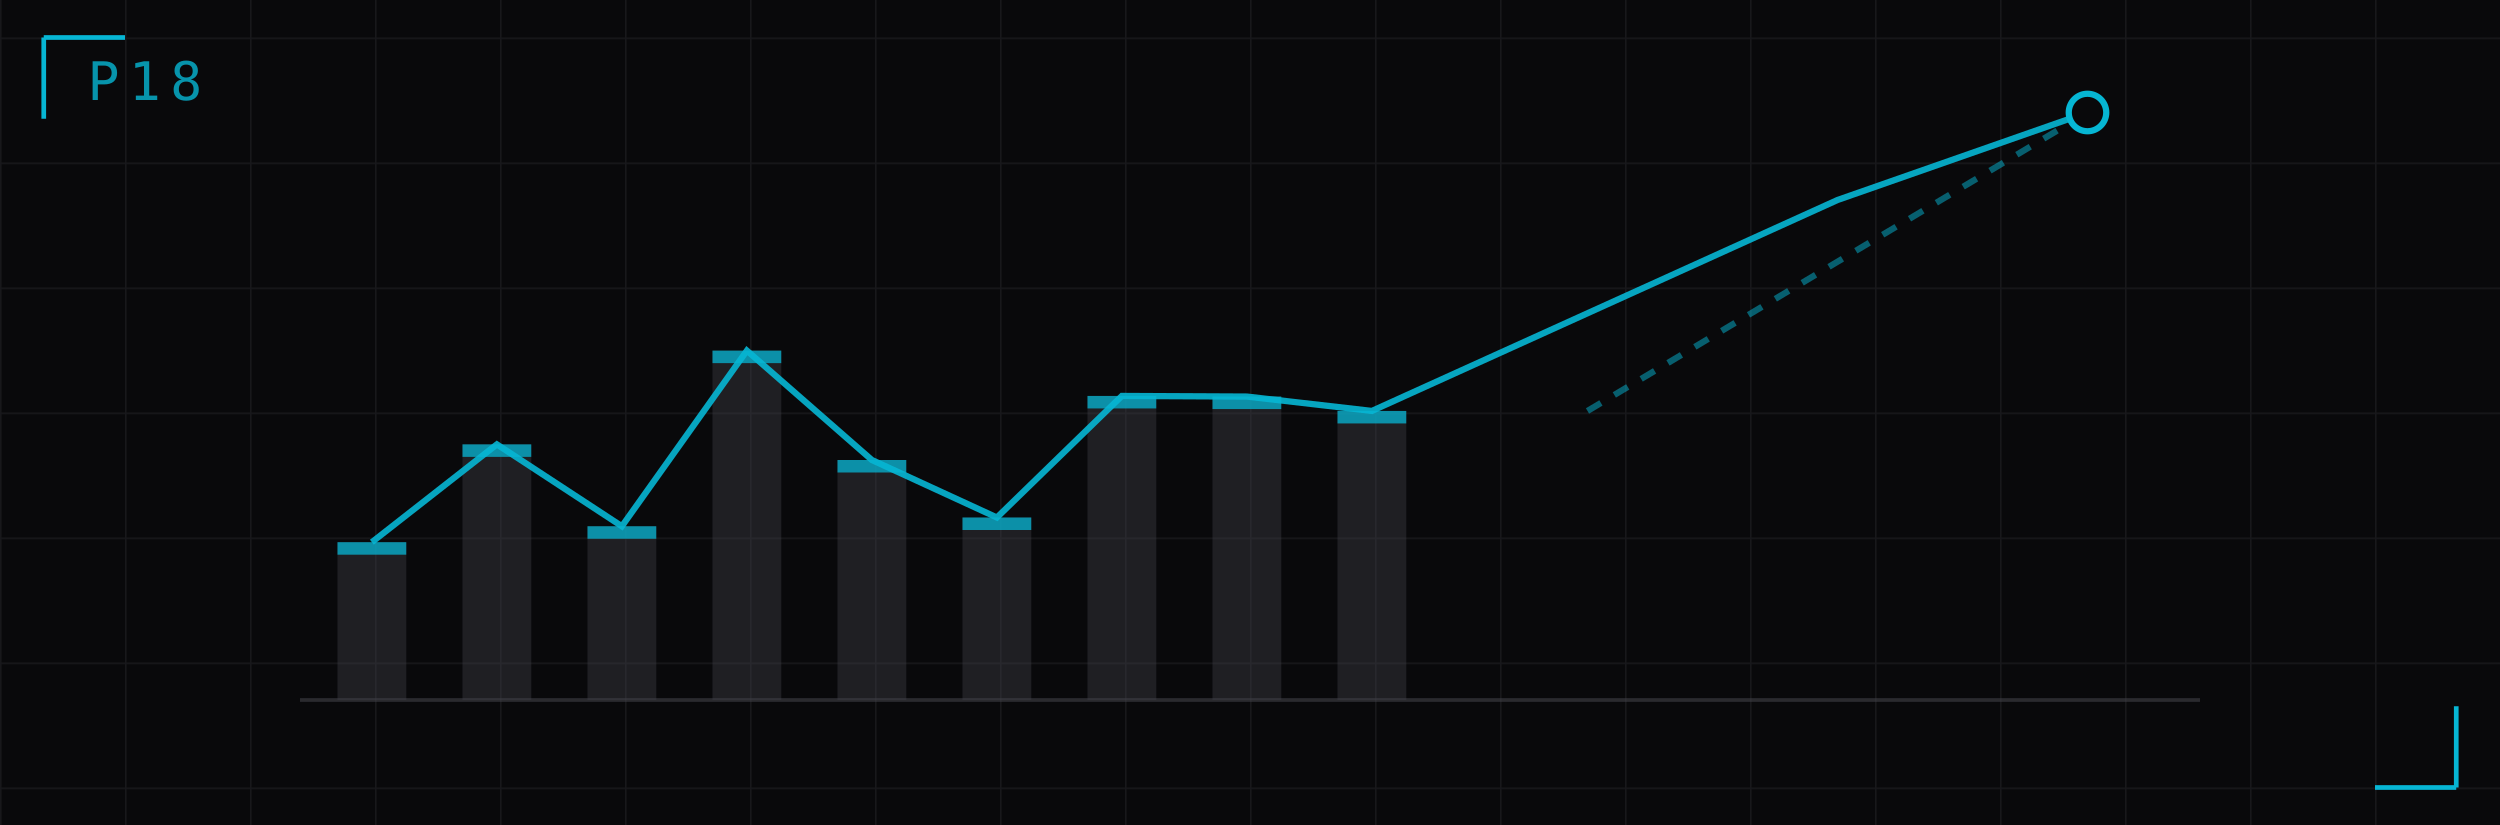
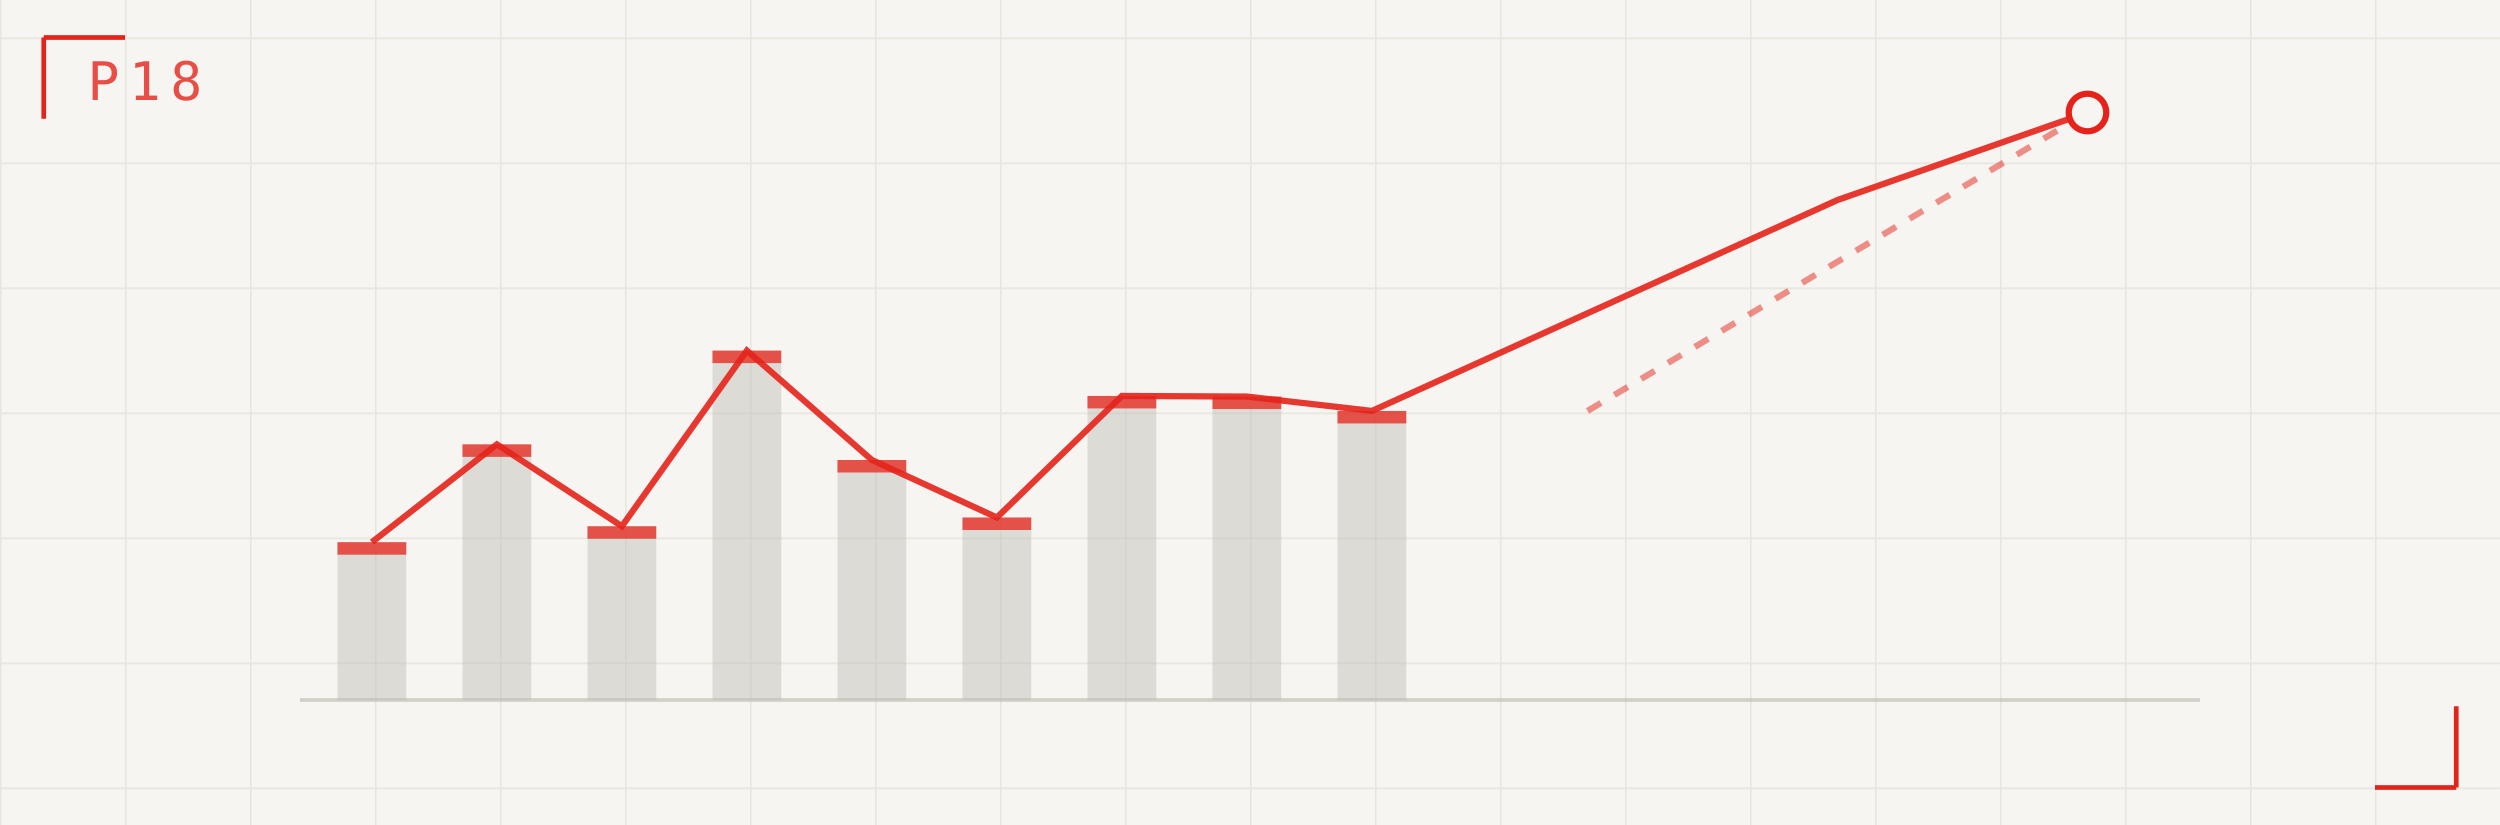
<svg xmlns="http://www.w3.org/2000/svg" viewBox="0 68 800 264" width="800" height="264" role="img" aria-label="SMARTSPEND">
  <defs>
    <pattern id="g" width="40" height="40" patternUnits="userSpaceOnUse">
-       <path d="M 40 0 L 0 0 0 40" fill="none" stroke="#18181b" stroke-width="1" />
+       <path d="M 40 0 L 0 0 0 40" fill="none" stroke="#e7e5de" stroke-width="1" />
    </pattern>
  </defs>
-   <rect x="0" y="68" width="800" height="264" fill="#09090b" />
+   <rect x="0" y="68" width="800" height="264" fill="#f6f5f1" />
  <rect x="0" y="68" width="800" height="264" fill="url(#g)" />
-   <rect x="108" y="241.5" width="22" height="50.5" fill="#3f3f46" opacity="0.42" />
-   <rect x="108" y="241.5" width="22" height="4" fill="#06b6d4" opacity="0.75" />
-   <rect x="148" y="210.2" width="22" height="81.8" fill="#3f3f46" opacity="0.42" />
-   <rect x="148" y="210.2" width="22" height="4" fill="#06b6d4" opacity="0.75" />
-   <rect x="188" y="236.4" width="22" height="55.6" fill="#3f3f46" opacity="0.42" />
-   <rect x="188" y="236.4" width="22" height="4" fill="#06b6d4" opacity="0.75" />
-   <rect x="228" y="180.2" width="22" height="111.8" fill="#3f3f46" opacity="0.42" />
-   <rect x="228" y="180.2" width="22" height="4" fill="#06b6d4" opacity="0.75" />
-   <rect x="268" y="215.2" width="22" height="76.8" fill="#3f3f46" opacity="0.42" />
-   <rect x="268" y="215.2" width="22" height="4" fill="#06b6d4" opacity="0.75" />
-   <rect x="308" y="233.6" width="22" height="58.4" fill="#3f3f46" opacity="0.42" />
-   <rect x="308" y="233.6" width="22" height="4" fill="#06b6d4" opacity="0.75" />
-   <rect x="348" y="194.7" width="22" height="97.3" fill="#3f3f46" opacity="0.42" />
-   <rect x="348" y="194.7" width="22" height="4" fill="#06b6d4" opacity="0.75" />
-   <rect x="388" y="194.9" width="22" height="97.1" fill="#3f3f46" opacity="0.42" />
-   <rect x="388" y="194.9" width="22" height="4" fill="#06b6d4" opacity="0.75" />
-   <rect x="428" y="199.5" width="22" height="92.5" fill="#3f3f46" opacity="0.42" />
-   <rect x="428" y="199.5" width="22" height="4" fill="#06b6d4" opacity="0.75" />
-   <line x1="96" y1="292" x2="704" y2="292" stroke="#3f3f46" stroke-width="1.2" opacity="0.6" />
-   <path d="M 119 241.5 L 159 210.2 L 199 236.4 L 239 180.2 L 279 215.2 L 319 233.6 L 359 194.7 L 399 194.9 L 439 199.5 L 588 132 L 668 104" fill="none" stroke="#06b6d4" stroke-width="2" opacity="0.9" stroke-dasharray="0 0" />
-   <path d="M 508 199.5 L 668 104" fill="none" stroke="#06b6d4" stroke-width="2" opacity="0.5" stroke-dasharray="5 5" />
-   <circle cx="668" cy="104" r="6" fill="#09090b" stroke="#06b6d4" stroke-width="2" />
-   <text x="28" y="100" font-family="ui-monospace,SFMono-Regular,Menlo,monospace" font-size="17" fill="#06b6d4" letter-spacing="3" opacity="0.8">P18</text>
-   <path d="M 14 80 h 26 M 14 80 v 26" stroke="#06b6d4" stroke-width="1.5" fill="none" />
-   <path d="M 786 320 h -26 M 786 320 v -26" stroke="#06b6d4" stroke-width="1.5" fill="none" />
+   <rect x="108" y="241.5" width="22" height="50.5" fill="#b9b7ae" opacity="0.42" />
+   <rect x="108" y="241.5" width="22" height="4" fill="#e5231b" opacity="0.75" />
+   <rect x="148" y="210.2" width="22" height="81.8" fill="#b9b7ae" opacity="0.42" />
+   <rect x="148" y="210.2" width="22" height="4" fill="#e5231b" opacity="0.75" />
+   <rect x="188" y="236.4" width="22" height="55.6" fill="#b9b7ae" opacity="0.42" />
+   <rect x="188" y="236.4" width="22" height="4" fill="#e5231b" opacity="0.75" />
+   <rect x="228" y="180.2" width="22" height="111.8" fill="#b9b7ae" opacity="0.42" />
+   <rect x="228" y="180.2" width="22" height="4" fill="#e5231b" opacity="0.75" />
+   <rect x="268" y="215.2" width="22" height="76.8" fill="#b9b7ae" opacity="0.42" />
+   <rect x="268" y="215.2" width="22" height="4" fill="#e5231b" opacity="0.75" />
+   <rect x="308" y="233.6" width="22" height="58.4" fill="#b9b7ae" opacity="0.42" />
+   <rect x="308" y="233.6" width="22" height="4" fill="#e5231b" opacity="0.75" />
+   <rect x="348" y="194.7" width="22" height="97.3" fill="#b9b7ae" opacity="0.42" />
+   <rect x="348" y="194.7" width="22" height="4" fill="#e5231b" opacity="0.75" />
+   <rect x="388" y="194.9" width="22" height="97.1" fill="#b9b7ae" opacity="0.42" />
+   <rect x="388" y="194.9" width="22" height="4" fill="#e5231b" opacity="0.75" />
+   <rect x="428" y="199.5" width="22" height="92.5" fill="#b9b7ae" opacity="0.42" />
+   <rect x="428" y="199.5" width="22" height="4" fill="#e5231b" opacity="0.75" />
+   <line x1="96" y1="292" x2="704" y2="292" stroke="#b9b7ae" stroke-width="1.2" opacity="0.6" />
+   <path d="M 119 241.5 L 159 210.2 L 199 236.4 L 239 180.2 L 279 215.2 L 319 233.6 L 359 194.7 L 399 194.9 L 439 199.5 L 588 132 L 668 104" fill="none" stroke="#e5231b" stroke-width="2" opacity="0.9" stroke-dasharray="0 0" />
+   <path d="M 508 199.5 L 668 104" fill="none" stroke="#e5231b" stroke-width="2" opacity="0.5" stroke-dasharray="5 5" />
+   <circle cx="668" cy="104" r="6" fill="#f6f5f1" stroke="#e5231b" stroke-width="2" />
+   <text x="28" y="100" font-family="ui-monospace,SFMono-Regular,Menlo,monospace" font-size="17" fill="#e5231b" letter-spacing="3" opacity="0.8">P18</text>
+   <path d="M 14 80 h 26 M 14 80 v 26" stroke="#e5231b" stroke-width="1.5" fill="none" />
+   <path d="M 786 320 h -26 M 786 320 v -26" stroke="#e5231b" stroke-width="1.5" fill="none" />
</svg>
